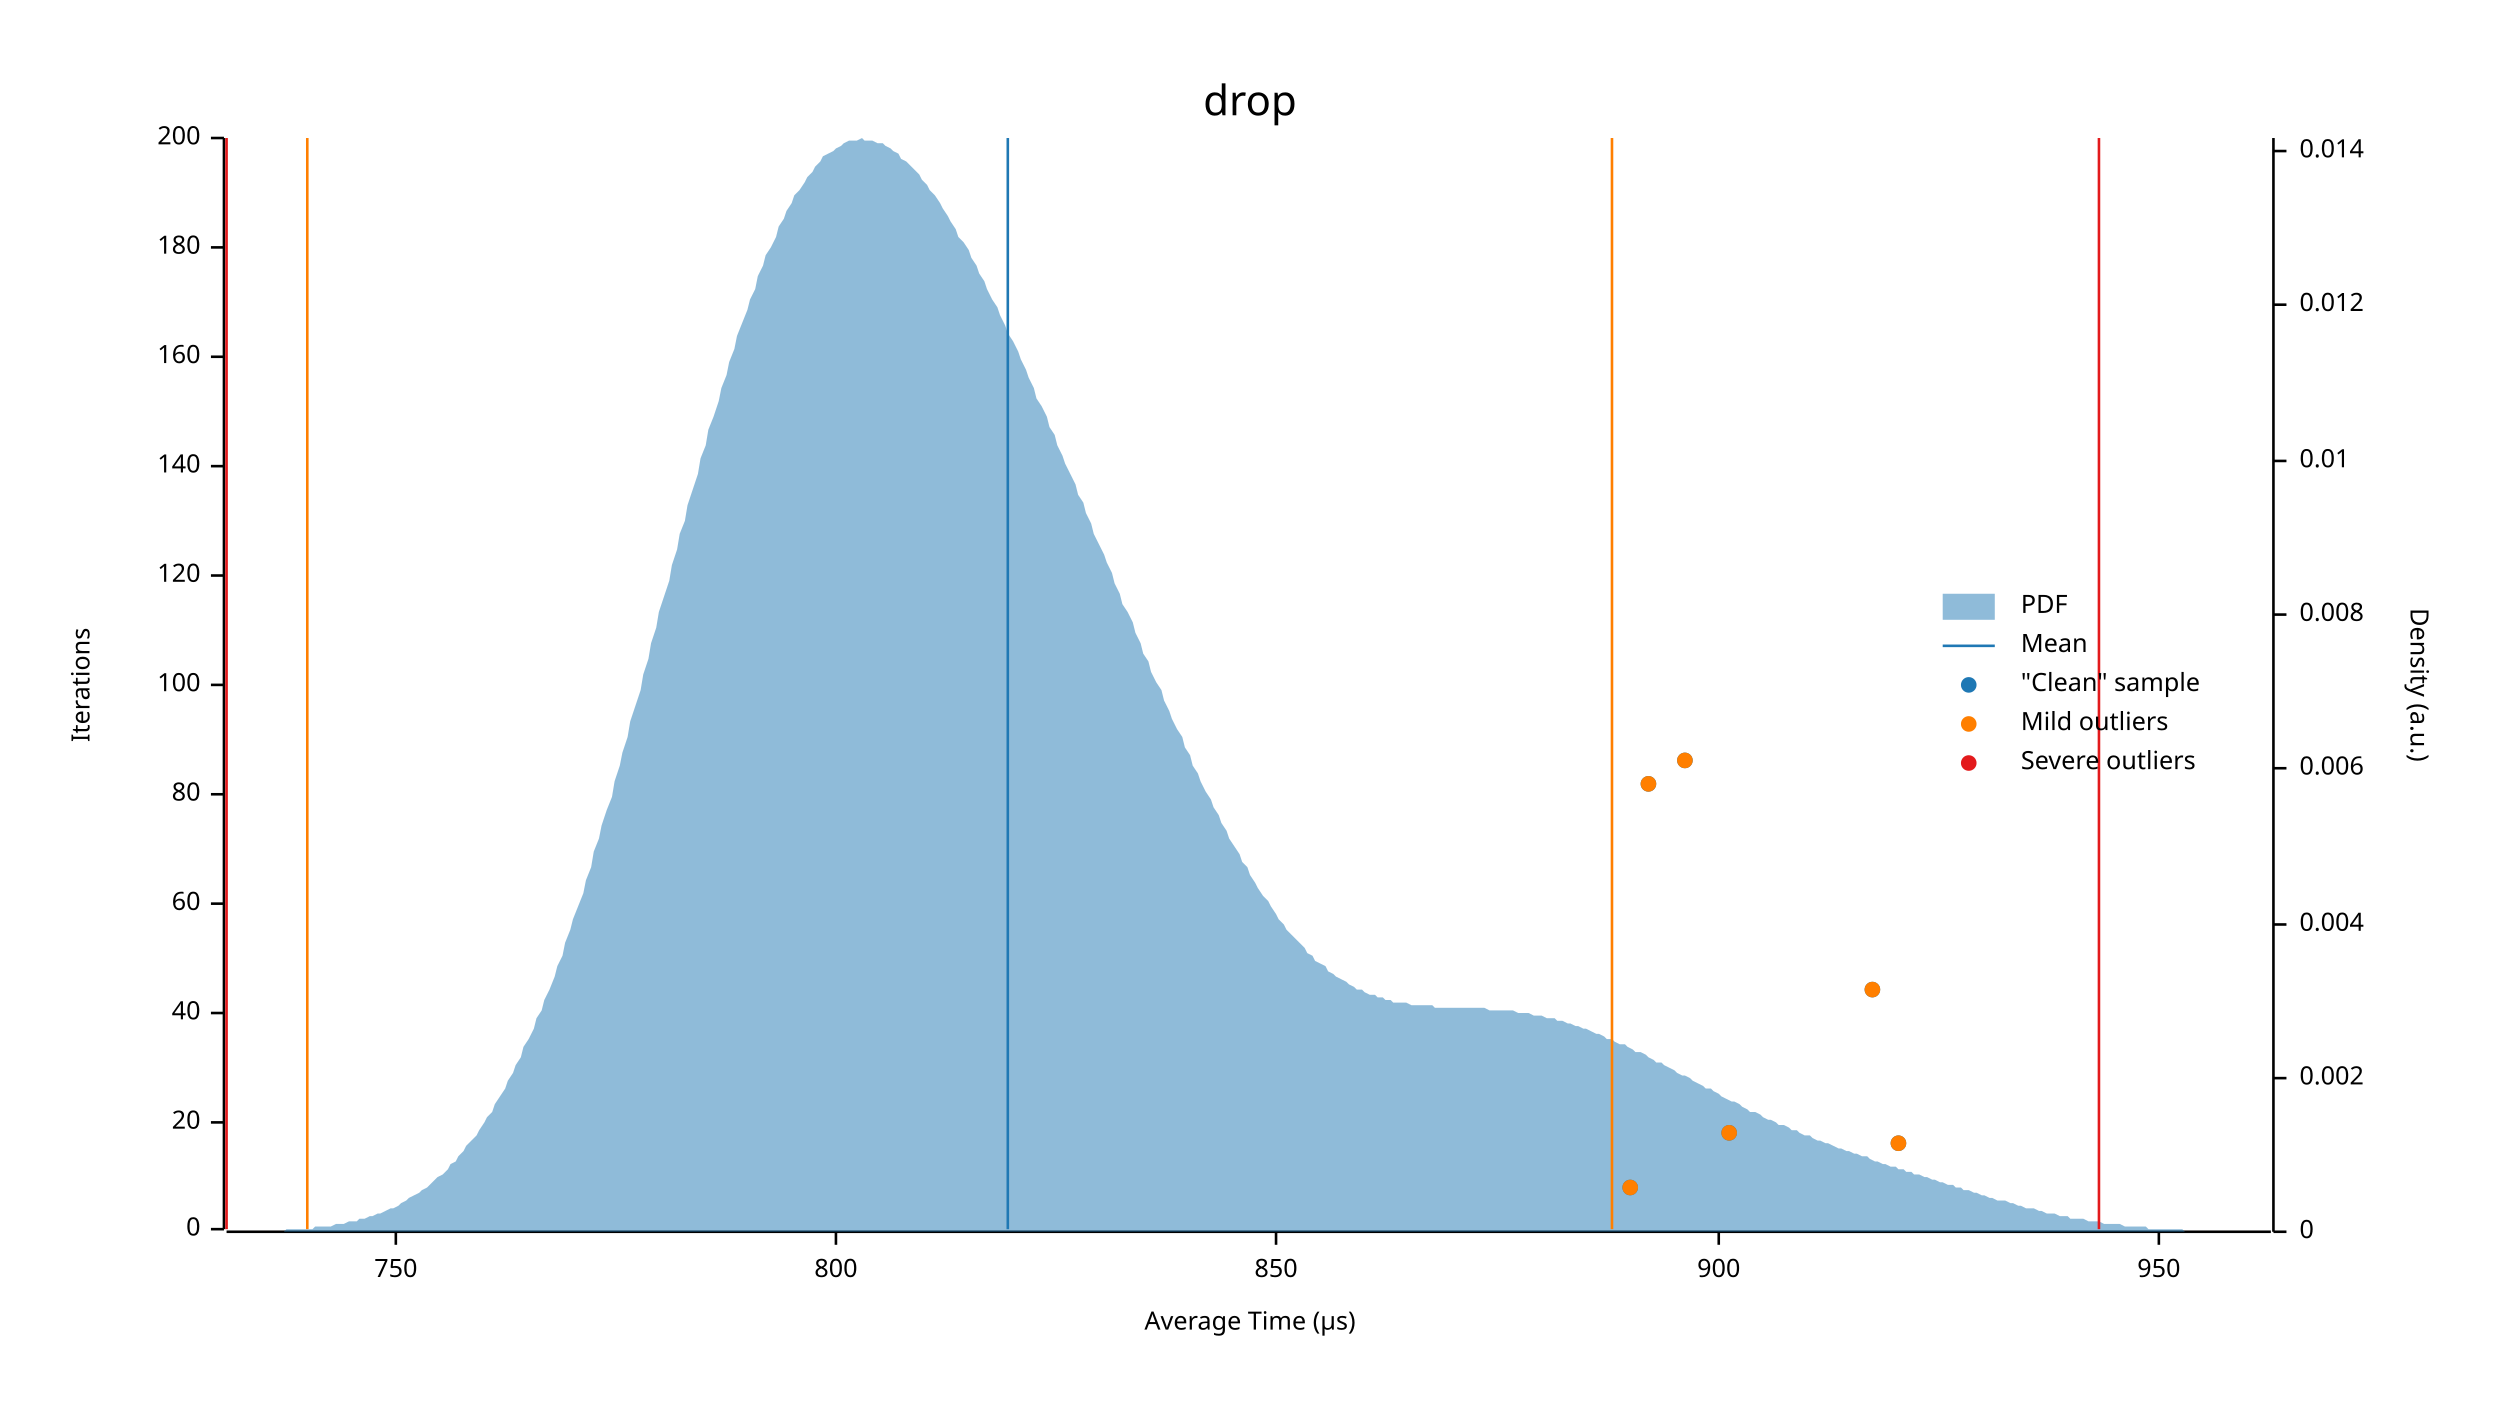
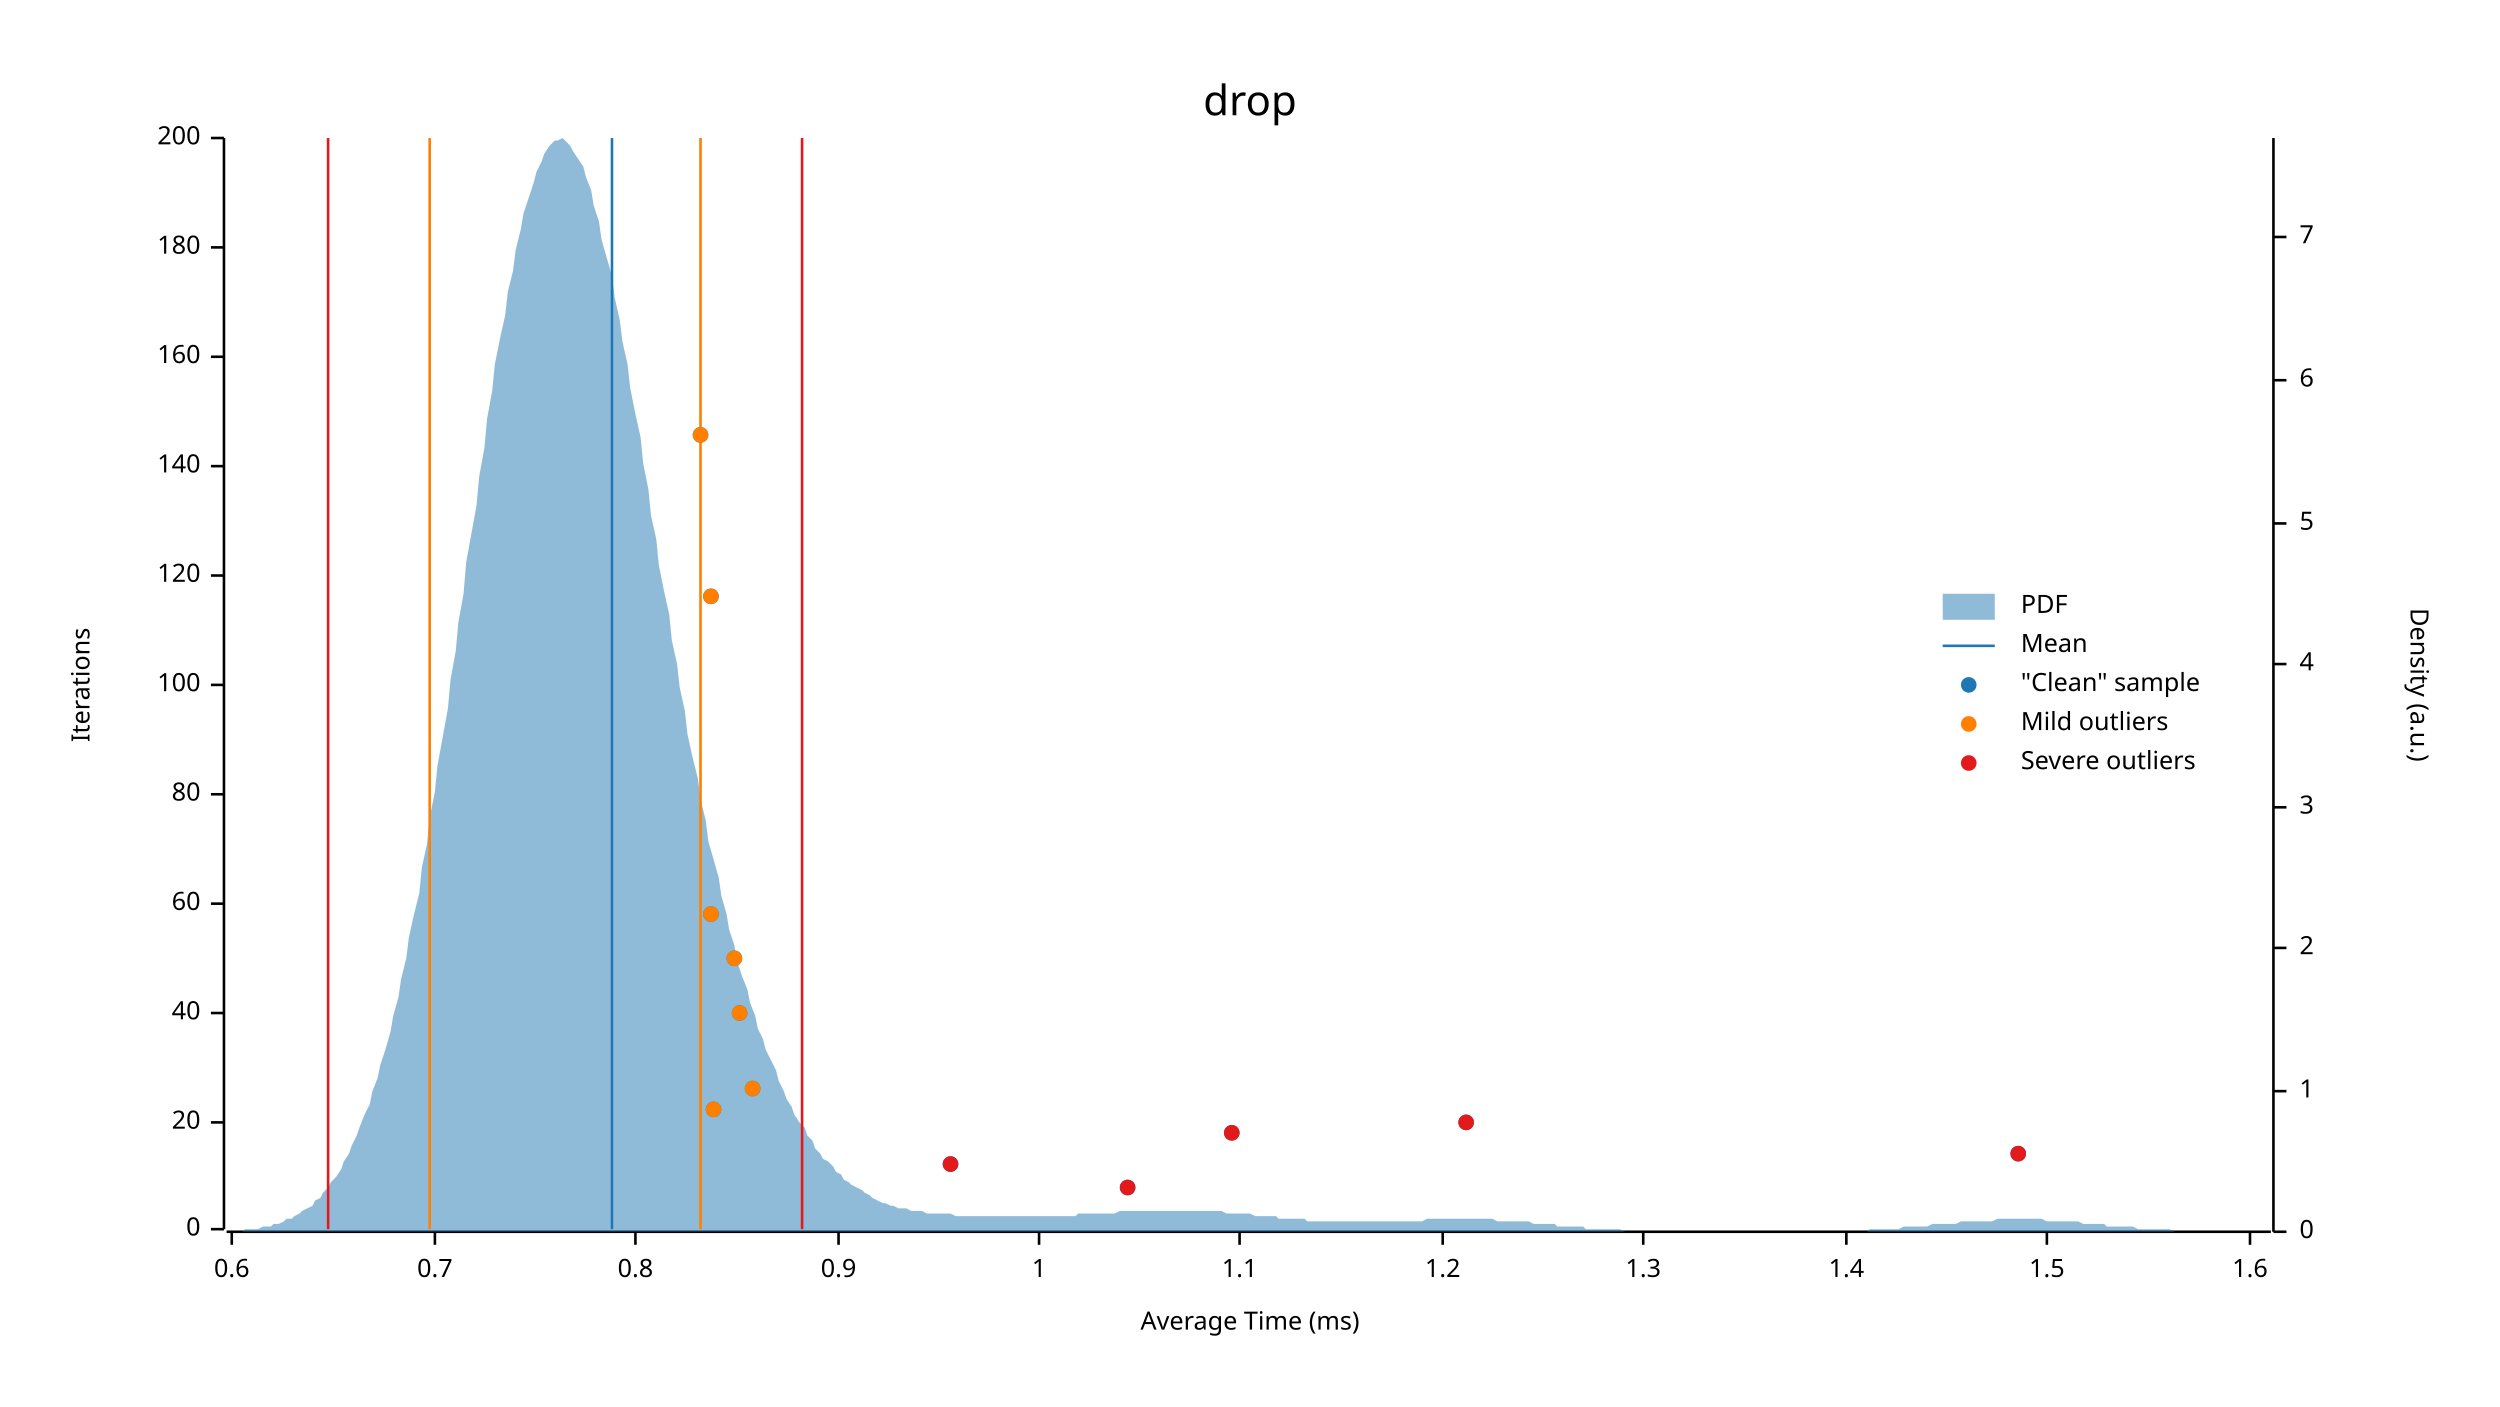
<svg xmlns="http://www.w3.org/2000/svg" width="960" height="540" viewBox="0 0 960 540">
  <text x="480" y="32" dy="0.76em" text-anchor="middle" font-family="sans-serif" font-size="16.129" opacity="1" fill="#000000">
drop
</text>
  <text x="27" y="263" dy="0.76em" text-anchor="middle" font-family="sans-serif" font-size="9.677" opacity="1" fill="#000000" transform="rotate(270, 27, 263)">
Iterations
</text>
  <text x="480" y="513" dy="-0.5ex" text-anchor="middle" font-family="sans-serif" font-size="9.677" opacity="1" fill="#000000">
- Average Time (µs)
+ Average Time (ms)
</text>
  <polyline fill="none" opacity="1" stroke="#000000" stroke-width="1" points="86,53 86,472 " />
  <text x="77" y="472" dy="0.5ex" text-anchor="end" font-family="sans-serif" font-size="9.677" opacity="1" fill="#000000">
0
</text>
  <polyline fill="none" opacity="1" stroke="#000000" stroke-width="1" points="81,472 86,472 " />
  <text x="77" y="431" dy="0.5ex" text-anchor="end" font-family="sans-serif" font-size="9.677" opacity="1" fill="#000000">
20
</text>
  <polyline fill="none" opacity="1" stroke="#000000" stroke-width="1" points="81,431 86,431 " />
  <text x="77" y="389" dy="0.5ex" text-anchor="end" font-family="sans-serif" font-size="9.677" opacity="1" fill="#000000">
40
</text>
  <polyline fill="none" opacity="1" stroke="#000000" stroke-width="1" points="81,389 86,389 " />
  <text x="77" y="347" dy="0.5ex" text-anchor="end" font-family="sans-serif" font-size="9.677" opacity="1" fill="#000000">
60
</text>
  <polyline fill="none" opacity="1" stroke="#000000" stroke-width="1" points="81,347 86,347 " />
  <text x="77" y="305" dy="0.5ex" text-anchor="end" font-family="sans-serif" font-size="9.677" opacity="1" fill="#000000">
80
</text>
  <polyline fill="none" opacity="1" stroke="#000000" stroke-width="1" points="81,305 86,305 " />
  <text x="77" y="263" dy="0.5ex" text-anchor="end" font-family="sans-serif" font-size="9.677" opacity="1" fill="#000000">
100
</text>
  <polyline fill="none" opacity="1" stroke="#000000" stroke-width="1" points="81,263 86,263 " />
  <text x="77" y="221" dy="0.5ex" text-anchor="end" font-family="sans-serif" font-size="9.677" opacity="1" fill="#000000">
120
</text>
  <polyline fill="none" opacity="1" stroke="#000000" stroke-width="1" points="81,221 86,221 " />
  <text x="77" y="179" dy="0.5ex" text-anchor="end" font-family="sans-serif" font-size="9.677" opacity="1" fill="#000000">
140
</text>
  <polyline fill="none" opacity="1" stroke="#000000" stroke-width="1" points="81,179 86,179 " />
  <text x="77" y="137" dy="0.5ex" text-anchor="end" font-family="sans-serif" font-size="9.677" opacity="1" fill="#000000">
160
</text>
  <polyline fill="none" opacity="1" stroke="#000000" stroke-width="1" points="81,137 86,137 " />
  <text x="77" y="95" dy="0.5ex" text-anchor="end" font-family="sans-serif" font-size="9.677" opacity="1" fill="#000000">
180
</text>
  <polyline fill="none" opacity="1" stroke="#000000" stroke-width="1" points="81,95 86,95 " />
  <text x="77" y="53" dy="0.5ex" text-anchor="end" font-family="sans-serif" font-size="9.677" opacity="1" fill="#000000">
200
</text>
  <polyline fill="none" opacity="1" stroke="#000000" stroke-width="1" points="81,53 86,53 " />
  <polyline fill="none" opacity="1" stroke="#000000" stroke-width="1" points="87,473 872,473 " />
-   <text x="152" y="483" dy="0.76em" text-anchor="middle" font-family="sans-serif" font-size="9.677" opacity="1" fill="#000000">
- 750
+   <text x="89" y="483" dy="0.76em" text-anchor="middle" font-family="sans-serif" font-size="9.677" opacity="1" fill="#000000">
+ 0.6
</text>
-   <polyline fill="none" opacity="1" stroke="#000000" stroke-width="1" points="152,473 152,478 " />
-   <text x="321" y="483" dy="0.76em" text-anchor="middle" font-family="sans-serif" font-size="9.677" opacity="1" fill="#000000">
- 800
+   <polyline fill="none" opacity="1" stroke="#000000" stroke-width="1" points="89,473 89,478 " />
+   <text x="167" y="483" dy="0.76em" text-anchor="middle" font-family="sans-serif" font-size="9.677" opacity="1" fill="#000000">
+ 0.7
</text>
-   <polyline fill="none" opacity="1" stroke="#000000" stroke-width="1" points="321,473 321,478 " />
-   <text x="490" y="483" dy="0.76em" text-anchor="middle" font-family="sans-serif" font-size="9.677" opacity="1" fill="#000000">
- 850
+   <polyline fill="none" opacity="1" stroke="#000000" stroke-width="1" points="167,473 167,478 " />
+   <text x="244" y="483" dy="0.76em" text-anchor="middle" font-family="sans-serif" font-size="9.677" opacity="1" fill="#000000">
+ 0.8
</text>
-   <polyline fill="none" opacity="1" stroke="#000000" stroke-width="1" points="490,473 490,478 " />
-   <text x="660" y="483" dy="0.76em" text-anchor="middle" font-family="sans-serif" font-size="9.677" opacity="1" fill="#000000">
- 900
+   <polyline fill="none" opacity="1" stroke="#000000" stroke-width="1" points="244,473 244,478 " />
+   <text x="322" y="483" dy="0.76em" text-anchor="middle" font-family="sans-serif" font-size="9.677" opacity="1" fill="#000000">
+ 0.9
</text>
-   <polyline fill="none" opacity="1" stroke="#000000" stroke-width="1" points="660,473 660,478 " />
-   <text x="829" y="483" dy="0.76em" text-anchor="middle" font-family="sans-serif" font-size="9.677" opacity="1" fill="#000000">
- 950
+   <polyline fill="none" opacity="1" stroke="#000000" stroke-width="1" points="322,473 322,478 " />
+   <text x="399" y="483" dy="0.76em" text-anchor="middle" font-family="sans-serif" font-size="9.677" opacity="1" fill="#000000">
+ 1
</text>
-   <polyline fill="none" opacity="1" stroke="#000000" stroke-width="1" points="829,473 829,478 " />
+   <polyline fill="none" opacity="1" stroke="#000000" stroke-width="1" points="399,473 399,478 " />
+   <text x="476" y="483" dy="0.76em" text-anchor="middle" font-family="sans-serif" font-size="9.677" opacity="1" fill="#000000">
+ 1.1
+ </text>
+   <polyline fill="none" opacity="1" stroke="#000000" stroke-width="1" points="476,473 476,478 " />
+   <text x="554" y="483" dy="0.76em" text-anchor="middle" font-family="sans-serif" font-size="9.677" opacity="1" fill="#000000">
+ 1.2
+ </text>
+   <polyline fill="none" opacity="1" stroke="#000000" stroke-width="1" points="554,473 554,478 " />
+   <text x="631" y="483" dy="0.76em" text-anchor="middle" font-family="sans-serif" font-size="9.677" opacity="1" fill="#000000">
+ 1.3
+ </text>
+   <polyline fill="none" opacity="1" stroke="#000000" stroke-width="1" points="631,473 631,478 " />
+   <text x="709" y="483" dy="0.76em" text-anchor="middle" font-family="sans-serif" font-size="9.677" opacity="1" fill="#000000">
+ 1.4
+ </text>
+   <polyline fill="none" opacity="1" stroke="#000000" stroke-width="1" points="709,473 709,478 " />
+   <text x="786" y="483" dy="0.76em" text-anchor="middle" font-family="sans-serif" font-size="9.677" opacity="1" fill="#000000">
+ 1.5
+ </text>
+   <polyline fill="none" opacity="1" stroke="#000000" stroke-width="1" points="786,473 786,478 " />
+   <text x="864" y="483" dy="0.76em" text-anchor="middle" font-family="sans-serif" font-size="9.677" opacity="1" fill="#000000">
+ 1.6
+ </text>
+   <polyline fill="none" opacity="1" stroke="#000000" stroke-width="1" points="864,473 864,478 " />
  <text x="933" y="263" dy="0.76em" text-anchor="middle" font-family="sans-serif" font-size="9.677" opacity="1" fill="#000000" transform="rotate(90, 933, 263)">
Density (a.u.)
</text>
  <polyline fill="none" opacity="1" stroke="#000000" stroke-width="1" points="873,53 873,473 " />
  <text x="883" y="473" dy="0.5ex" text-anchor="start" font-family="sans-serif" font-size="9.677" opacity="1" fill="#000000">
0
</text>
  <polyline fill="none" opacity="1" stroke="#000000" stroke-width="1" points="873,473 878,473 " />
-   <text x="883" y="414" dy="0.5ex" text-anchor="start" font-family="sans-serif" font-size="9.677" opacity="1" fill="#000000">
- 0.002
+   <text x="883" y="419" dy="0.5ex" text-anchor="start" font-family="sans-serif" font-size="9.677" opacity="1" fill="#000000">
+ 1
</text>
-   <polyline fill="none" opacity="1" stroke="#000000" stroke-width="1" points="873,414 878,414 " />
-   <text x="883" y="355" dy="0.5ex" text-anchor="start" font-family="sans-serif" font-size="9.677" opacity="1" fill="#000000">
- 0.004
+   <polyline fill="none" opacity="1" stroke="#000000" stroke-width="1" points="873,419 878,419 " />
+   <text x="883" y="364" dy="0.5ex" text-anchor="start" font-family="sans-serif" font-size="9.677" opacity="1" fill="#000000">
+ 2
</text>
-   <polyline fill="none" opacity="1" stroke="#000000" stroke-width="1" points="873,355 878,355 " />
-   <text x="883" y="295" dy="0.5ex" text-anchor="start" font-family="sans-serif" font-size="9.677" opacity="1" fill="#000000">
- 0.006
+   <polyline fill="none" opacity="1" stroke="#000000" stroke-width="1" points="873,364 878,364 " />
+   <text x="883" y="310" dy="0.5ex" text-anchor="start" font-family="sans-serif" font-size="9.677" opacity="1" fill="#000000">
+ 3
</text>
-   <polyline fill="none" opacity="1" stroke="#000000" stroke-width="1" points="873,295 878,295 " />
-   <text x="883" y="236" dy="0.5ex" text-anchor="start" font-family="sans-serif" font-size="9.677" opacity="1" fill="#000000">
- 0.008
+   <polyline fill="none" opacity="1" stroke="#000000" stroke-width="1" points="873,310 878,310 " />
+   <text x="883" y="255" dy="0.5ex" text-anchor="start" font-family="sans-serif" font-size="9.677" opacity="1" fill="#000000">
+ 4
</text>
-   <polyline fill="none" opacity="1" stroke="#000000" stroke-width="1" points="873,236 878,236 " />
-   <text x="883" y="177" dy="0.5ex" text-anchor="start" font-family="sans-serif" font-size="9.677" opacity="1" fill="#000000">
- 0.01
+   <polyline fill="none" opacity="1" stroke="#000000" stroke-width="1" points="873,255 878,255 " />
+   <text x="883" y="201" dy="0.5ex" text-anchor="start" font-family="sans-serif" font-size="9.677" opacity="1" fill="#000000">
+ 5
</text>
-   <polyline fill="none" opacity="1" stroke="#000000" stroke-width="1" points="873,177 878,177 " />
-   <text x="883" y="117" dy="0.5ex" text-anchor="start" font-family="sans-serif" font-size="9.677" opacity="1" fill="#000000">
- 0.012
+   <polyline fill="none" opacity="1" stroke="#000000" stroke-width="1" points="873,201 878,201 " />
+   <text x="883" y="146" dy="0.5ex" text-anchor="start" font-family="sans-serif" font-size="9.677" opacity="1" fill="#000000">
+ 6
</text>
-   <polyline fill="none" opacity="1" stroke="#000000" stroke-width="1" points="873,117 878,117 " />
-   <text x="883" y="58" dy="0.5ex" text-anchor="start" font-family="sans-serif" font-size="9.677" opacity="1" fill="#000000">
- 0.014
+   <polyline fill="none" opacity="1" stroke="#000000" stroke-width="1" points="873,146 878,146 " />
+   <text x="883" y="91" dy="0.5ex" text-anchor="start" font-family="sans-serif" font-size="9.677" opacity="1" fill="#000000">
+ 7
</text>
-   <polyline fill="none" opacity="1" stroke="#000000" stroke-width="1" points="873,58 878,58 " />
-   <polygon opacity="0.5" fill="#1F78B4" points="87,473 88,473 90,473 91,473 93,473 94,473 96,473 98,473 99,473 101,473 102,473 104,473 105,473 107,473 109,473 110,472 112,472 113,472 115,472 116,472 118,472 120,472 121,471 123,471 124,471 126,471 127,471 129,470 131,470 132,470 134,469 135,469 137,469 138,468 140,468 142,467 143,467 145,466 146,466 148,465 150,464 151,464 153,463 154,462 156,461 157,460 159,459 161,458 162,457 164,456 165,455 167,453 168,452 170,451 172,449 173,447 175,446 176,444 178,442 179,440 181,438 183,436 184,434 186,431 187,429 189,427 190,424 192,421 194,418 195,415 197,412 198,409 200,406 201,402 203,399 205,395 206,391 208,388 209,384 211,380 213,375 214,371 216,367 217,362 219,357 220,353 222,348 224,343 225,338 227,333 228,327 230,322 231,317 233,311 235,306 236,300 238,294 239,289 241,283 242,277 244,271 246,265 247,259 249,253 250,247 252,241 253,235 255,229 257,223 258,217 260,211 261,205 263,200 264,194 266,188 268,182 269,176 271,171 272,165 274,160 276,154 277,149 279,144 280,139 282,134 283,129 285,124 287,119 288,115 290,111 291,106 293,102 294,98 296,95 298,91 299,87 301,84 302,81 304,78 305,75 307,73 309,70 310,68 312,66 313,64 315,62 316,60 318,59 320,58 321,57 323,56 324,55 326,54 327,54 329,54 331,53 332,54 334,54 335,54 337,55 339,55 340,56 342,57 343,58 345,59 346,61 348,62 350,64 351,65 353,67 354,69 356,71 357,73 359,75 361,78 362,80 364,83 365,85 367,88 368,91 370,93 372,96 373,99 375,102 376,105 378,108 379,111 381,115 383,118 384,121 386,125 387,128 389,131 391,135 392,138 394,142 395,145 397,149 398,153 400,156 402,160 403,164 405,167 406,171 408,175 409,178 411,182 413,186 414,190 416,193 417,197 419,201 420,205 422,209 424,213 425,216 427,220 428,224 430,228 431,232 433,235 435,239 436,243 438,247 439,251 441,254 442,258 444,262 446,265 447,269 449,273 450,276 452,280 454,283 455,287 457,290 458,294 460,297 461,300 463,304 465,307 466,310 468,313 469,316 471,319 472,322 474,325 476,328 477,331 479,333 480,336 482,339 483,341 485,344 487,346 488,348 490,351 491,353 493,355 494,357 496,359 498,361 499,362 501,364 502,366 504,367 505,369 507,370 509,371 510,373 512,374 513,375 515,376 517,377 518,378 520,379 521,380 523,380 524,381 526,382 528,382 529,383 531,383 532,384 534,384 535,385 537,385 539,385 540,385 542,386 543,386 545,386 546,386 548,386 550,386 551,387 553,387 554,387 556,387 557,387 559,387 561,387 562,387 564,387 565,387 567,387 568,387 570,387 572,388 573,388 575,388 576,388 578,388 580,388 581,388 583,389 584,389 586,389 587,389 589,390 591,390 592,390 594,391 595,391 597,391 598,392 600,392 602,393 603,393 605,394 606,394 608,395 609,395 611,396 613,397 614,397 616,398 617,399 619,399 620,400 622,401 624,401 625,402 627,403 628,404 630,404 632,405 633,406 635,407 636,408 638,408 639,409 641,410 643,411 644,412 646,413 647,413 649,414 650,415 652,416 654,417 655,418 657,418 658,419 660,420 661,421 663,422 665,423 666,423 668,424 669,425 671,426 672,427 674,427 676,428 677,429 679,430 680,430 682,431 683,432 685,432 687,433 688,434 690,434 691,435 693,436 695,436 696,437 698,438 699,438 701,439 702,439 704,440 706,441 707,441 709,442 710,442 712,443 713,443 715,444 717,444 718,445 720,446 721,446 723,447 724,447 726,448 728,448 729,449 731,449 732,450 734,450 735,451 737,451 739,452 740,452 742,453 743,453 745,454 746,454 748,455 750,455 751,456 753,456 754,457 756,457 758,458 759,458 761,459 762,459 764,460 765,460 767,461 769,461 770,461 772,462 773,462 775,463 776,463 778,464 780,464 781,464 783,465 784,465 786,466 787,466 789,466 791,467 792,467 794,467 795,468 797,468 798,468 800,468 802,469 803,469 805,469 806,469 808,470 809,470 811,470 813,470 814,470 816,471 817,471 819,471 821,471 822,471 824,471 825,472 827,472 828,472 830,472 832,472 833,472 835,472 836,472 838,472 839,473 841,473 843,473 844,473 846,473 847,473 849,473 850,473 852,473 854,473 855,473 857,473 858,473 860,473 861,473 863,473 865,473 866,473 868,473 869,473 871,473 873,473 873,473 87,473 " />
-   <polyline fill="none" opacity="1" stroke="#1F78B4" stroke-width="1" points="387,472 387,53 " />
-   <polyline fill="none" opacity="1" stroke="#FF7F00" stroke-width="1" points="118,472 118,53 " />
-   <polyline fill="none" opacity="1" stroke="#FF7F00" stroke-width="1" points="619,472 619,53 " />
-   <polyline fill="none" opacity="1" stroke="#E31A1C" stroke-width="1" points="87,472 87,53 " />
-   <polyline fill="none" opacity="1" stroke="#E31A1C" stroke-width="1" points="806,472 806,53 " />
-   <circle cx="626" cy="456" r="3" opacity="1" fill="#1F78B4" stroke="none" stroke-width="1" />
-   <circle cx="729" cy="439" r="3" opacity="1" fill="#1F78B4" stroke="none" stroke-width="1" />
-   <circle cx="664" cy="435" r="3" opacity="1" fill="#1F78B4" stroke="none" stroke-width="1" />
-   <circle cx="719" cy="380" r="3" opacity="1" fill="#1F78B4" stroke="none" stroke-width="1" />
-   <circle cx="633" cy="301" r="3" opacity="1" fill="#1F78B4" stroke="none" stroke-width="1" />
-   <circle cx="647" cy="292" r="3" opacity="1" fill="#1F78B4" stroke="none" stroke-width="1" />
-   <circle cx="626" cy="456" r="3" opacity="1" fill="#FF7F00" stroke="none" stroke-width="1" />
-   <circle cx="729" cy="439" r="3" opacity="1" fill="#FF7F00" stroke="none" stroke-width="1" />
-   <circle cx="664" cy="435" r="3" opacity="1" fill="#FF7F00" stroke="none" stroke-width="1" />
-   <circle cx="719" cy="380" r="3" opacity="1" fill="#FF7F00" stroke="none" stroke-width="1" />
-   <circle cx="633" cy="301" r="3" opacity="1" fill="#FF7F00" stroke="none" stroke-width="1" />
-   <circle cx="647" cy="292" r="3" opacity="1" fill="#FF7F00" stroke="none" stroke-width="1" />
+   <polyline fill="none" opacity="1" stroke="#000000" stroke-width="1" points="873,91 878,91 " />
+   <polygon opacity="0.5" fill="#1F78B4" points="87,473 88,473 90,473 91,473 93,473 94,472 96,472 98,472 99,472 101,471 102,471 104,471 105,470 107,470 109,469 110,468 112,468 113,467 115,466 116,465 118,464 120,463 121,461 123,460 124,458 126,456 127,454 129,452 131,449 132,446 134,443 135,440 137,436 138,433 140,428 142,424 143,419 145,414 146,409 148,403 150,396 151,390 153,383 154,376 156,368 157,360 159,351 161,343 162,333 164,324 165,314 167,304 168,294 170,283 172,272 173,261 175,250 176,239 178,228 179,216 181,205 183,194 184,183 186,172 187,161 189,150 190,140 192,130 194,121 195,112 197,104 198,96 200,88 201,82 203,76 205,70 206,66 208,62 209,59 211,56 213,54 214,54 216,53 217,54 219,56 220,58 222,61 224,64 225,68 227,73 228,79 230,85 231,92 233,99 235,106 236,114 238,123 239,131 241,140 242,149 244,159 246,168 247,178 249,188 250,198 252,207 253,217 255,227 257,236 258,246 260,255 261,264 263,273 264,282 266,291 268,299 269,307 271,315 272,323 274,330 276,337 277,344 279,351 280,357 282,363 283,369 285,375 287,380 288,385 290,390 291,395 293,399 294,403 296,407 298,411 299,415 301,419 302,422 304,425 305,428 307,431 309,433 310,436 312,438 313,441 315,443 316,445 318,446 320,448 321,450 323,451 324,453 326,454 327,455 329,456 331,457 332,458 334,459 335,460 337,461 339,462 340,462 342,463 343,463 345,464 346,464 348,464 350,465 351,465 353,465 354,465 356,466 357,466 359,466 361,466 362,466 364,466 365,466 367,467 368,467 370,467 372,467 373,467 375,467 376,467 378,467 379,467 381,467 383,467 384,467 386,467 387,467 389,467 391,467 392,467 394,467 395,467 397,467 398,467 400,467 402,467 403,467 405,467 406,467 408,467 409,467 411,467 413,467 414,466 416,466 417,466 419,466 420,466 422,466 424,466 425,466 427,466 428,466 430,465 431,465 433,465 435,465 436,465 438,465 439,465 441,465 442,465 444,465 446,465 447,465 449,465 450,465 452,465 454,465 455,465 457,465 458,465 460,465 461,465 463,465 465,465 466,465 468,465 469,465 471,466 472,466 474,466 476,466 477,466 479,466 480,466 482,467 483,467 485,467 487,467 488,467 490,467 491,468 493,468 494,468 496,468 498,468 499,468 501,468 502,469 504,469 505,469 507,469 509,469 510,469 512,469 513,469 515,469 517,469 518,469 520,469 521,469 523,469 524,469 526,469 528,469 529,469 531,469 532,469 534,469 535,469 537,469 539,469 540,469 542,469 543,469 545,469 546,469 548,468 550,468 551,468 553,468 554,468 556,468 557,468 559,468 561,468 562,468 564,468 565,468 567,468 568,468 570,468 572,468 573,468 575,469 576,469 578,469 580,469 581,469 583,469 584,469 586,469 587,469 589,470 591,470 592,470 594,470 595,470 597,470 598,471 600,471 602,471 603,471 605,471 606,471 608,471 609,472 611,472 613,472 614,472 616,472 617,472 619,472 620,472 622,472 624,473 625,473 627,473 628,473 630,473 632,473 633,473 635,473 636,473 638,473 639,473 641,473 643,473 644,473 646,473 647,473 649,473 650,473 652,473 654,473 655,473 657,473 658,473 660,473 661,473 663,473 665,473 666,473 668,473 669,473 671,473 672,473 674,473 676,473 677,473 679,473 680,473 682,473 683,473 685,473 687,473 688,473 690,473 691,473 693,473 695,473 696,473 698,473 699,473 701,473 702,473 704,473 706,473 707,473 709,473 710,473 712,473 713,473 715,473 717,473 718,472 720,472 721,472 723,472 724,472 726,472 728,472 729,472 731,471 732,471 734,471 735,471 737,471 739,471 740,471 742,470 743,470 745,470 746,470 748,470 750,470 751,470 753,469 754,469 756,469 758,469 759,469 761,469 762,469 764,469 765,469 767,468 769,468 770,468 772,468 773,468 775,468 776,468 778,468 780,468 781,468 783,468 784,468 786,469 787,469 789,469 791,469 792,469 794,469 795,469 797,469 798,469 800,470 802,470 803,470 805,470 806,470 808,470 809,471 811,471 813,471 814,471 816,471 817,471 819,471 821,472 822,472 824,472 825,472 827,472 828,472 830,472 832,472 833,472 835,473 836,473 838,473 839,473 841,473 843,473 844,473 846,473 847,473 849,473 850,473 852,473 854,473 855,473 857,473 858,473 860,473 861,473 863,473 865,473 866,473 868,473 869,473 871,473 873,473 873,473 87,473 " />
+   <polyline fill="none" opacity="1" stroke="#1F78B4" stroke-width="1" points="235,472 235,53 " />
+   <polyline fill="none" opacity="1" stroke="#FF7F00" stroke-width="1" points="165,472 165,53 " />
+   <polyline fill="none" opacity="1" stroke="#FF7F00" stroke-width="1" points="269,472 269,53 " />
+   <polyline fill="none" opacity="1" stroke="#E31A1C" stroke-width="1" points="126,472 126,53 " />
+   <polyline fill="none" opacity="1" stroke="#E31A1C" stroke-width="1" points="308,472 308,53 " />
+   <circle cx="433" cy="456" r="3" opacity="1" fill="#1F78B4" stroke="none" stroke-width="1" />
+   <circle cx="365" cy="447" r="3" opacity="1" fill="#1F78B4" stroke="none" stroke-width="1" />
+   <circle cx="775" cy="443" r="3" opacity="1" fill="#1F78B4" stroke="none" stroke-width="1" />
+   <circle cx="473" cy="435" r="3" opacity="1" fill="#1F78B4" stroke="none" stroke-width="1" />
+   <circle cx="563" cy="431" r="3" opacity="1" fill="#1F78B4" stroke="none" stroke-width="1" />
+   <circle cx="274" cy="426" r="3" opacity="1" fill="#1F78B4" stroke="none" stroke-width="1" />
+   <circle cx="289" cy="418" r="3" opacity="1" fill="#1F78B4" stroke="none" stroke-width="1" />
+   <circle cx="284" cy="389" r="3" opacity="1" fill="#1F78B4" stroke="none" stroke-width="1" />
+   <circle cx="282" cy="368" r="3" opacity="1" fill="#1F78B4" stroke="none" stroke-width="1" />
+   <circle cx="273" cy="351" r="3" opacity="1" fill="#1F78B4" stroke="none" stroke-width="1" />
+   <circle cx="273" cy="229" r="3" opacity="1" fill="#1F78B4" stroke="none" stroke-width="1" />
+   <circle cx="269" cy="167" r="3" opacity="1" fill="#1F78B4" stroke="none" stroke-width="1" />
+   <circle cx="274" cy="426" r="3" opacity="1" fill="#FF7F00" stroke="none" stroke-width="1" />
+   <circle cx="289" cy="418" r="3" opacity="1" fill="#FF7F00" stroke="none" stroke-width="1" />
+   <circle cx="284" cy="389" r="3" opacity="1" fill="#FF7F00" stroke="none" stroke-width="1" />
+   <circle cx="282" cy="368" r="3" opacity="1" fill="#FF7F00" stroke="none" stroke-width="1" />
+   <circle cx="273" cy="351" r="3" opacity="1" fill="#FF7F00" stroke="none" stroke-width="1" />
+   <circle cx="273" cy="229" r="3" opacity="1" fill="#FF7F00" stroke="none" stroke-width="1" />
+   <circle cx="269" cy="167" r="3" opacity="1" fill="#FF7F00" stroke="none" stroke-width="1" />
+   <circle cx="433" cy="456" r="3" opacity="1" fill="#E31A1C" stroke="none" stroke-width="1" />
+   <circle cx="365" cy="447" r="3" opacity="1" fill="#E31A1C" stroke="none" stroke-width="1" />
+   <circle cx="775" cy="443" r="3" opacity="1" fill="#E31A1C" stroke="none" stroke-width="1" />
+   <circle cx="473" cy="435" r="3" opacity="1" fill="#E31A1C" stroke="none" stroke-width="1" />
+   <circle cx="563" cy="431" r="3" opacity="1" fill="#E31A1C" stroke="none" stroke-width="1" />
  <text x="776" y="228" dy="0.76em" text-anchor="start" font-family="sans-serif" font-size="9.677" opacity="1" fill="#000000">
PDF
</text>
  <text x="776" y="243" dy="0.76em" text-anchor="start" font-family="sans-serif" font-size="9.677" opacity="1" fill="#000000">
Mean
</text>
  <text x="776" y="258" dy="0.76em" text-anchor="start" font-family="sans-serif" font-size="9.677" opacity="1" fill="#000000">
"Clean" sample
</text>
  <text x="776" y="273" dy="0.76em" text-anchor="start" font-family="sans-serif" font-size="9.677" opacity="1" fill="#000000">
Mild outliers
</text>
  <text x="776" y="288" dy="0.76em" text-anchor="start" font-family="sans-serif" font-size="9.677" opacity="1" fill="#000000">
Severe outliers
</text>
  <rect x="746" y="228" width="20" height="10" opacity="0.5" fill="#1F78B4" stroke="none" />
  <polyline fill="none" opacity="1" stroke="#1F78B4" stroke-width="1" points="746,248 766,248 " />
  <circle cx="756" cy="263" r="3" opacity="1" fill="#1F78B4" stroke="none" stroke-width="1" />
  <circle cx="756" cy="278" r="3" opacity="1" fill="#FF7F00" stroke="none" stroke-width="1" />
  <circle cx="756" cy="293" r="3" opacity="1" fill="#E31A1C" stroke="none" stroke-width="1" />
</svg>
